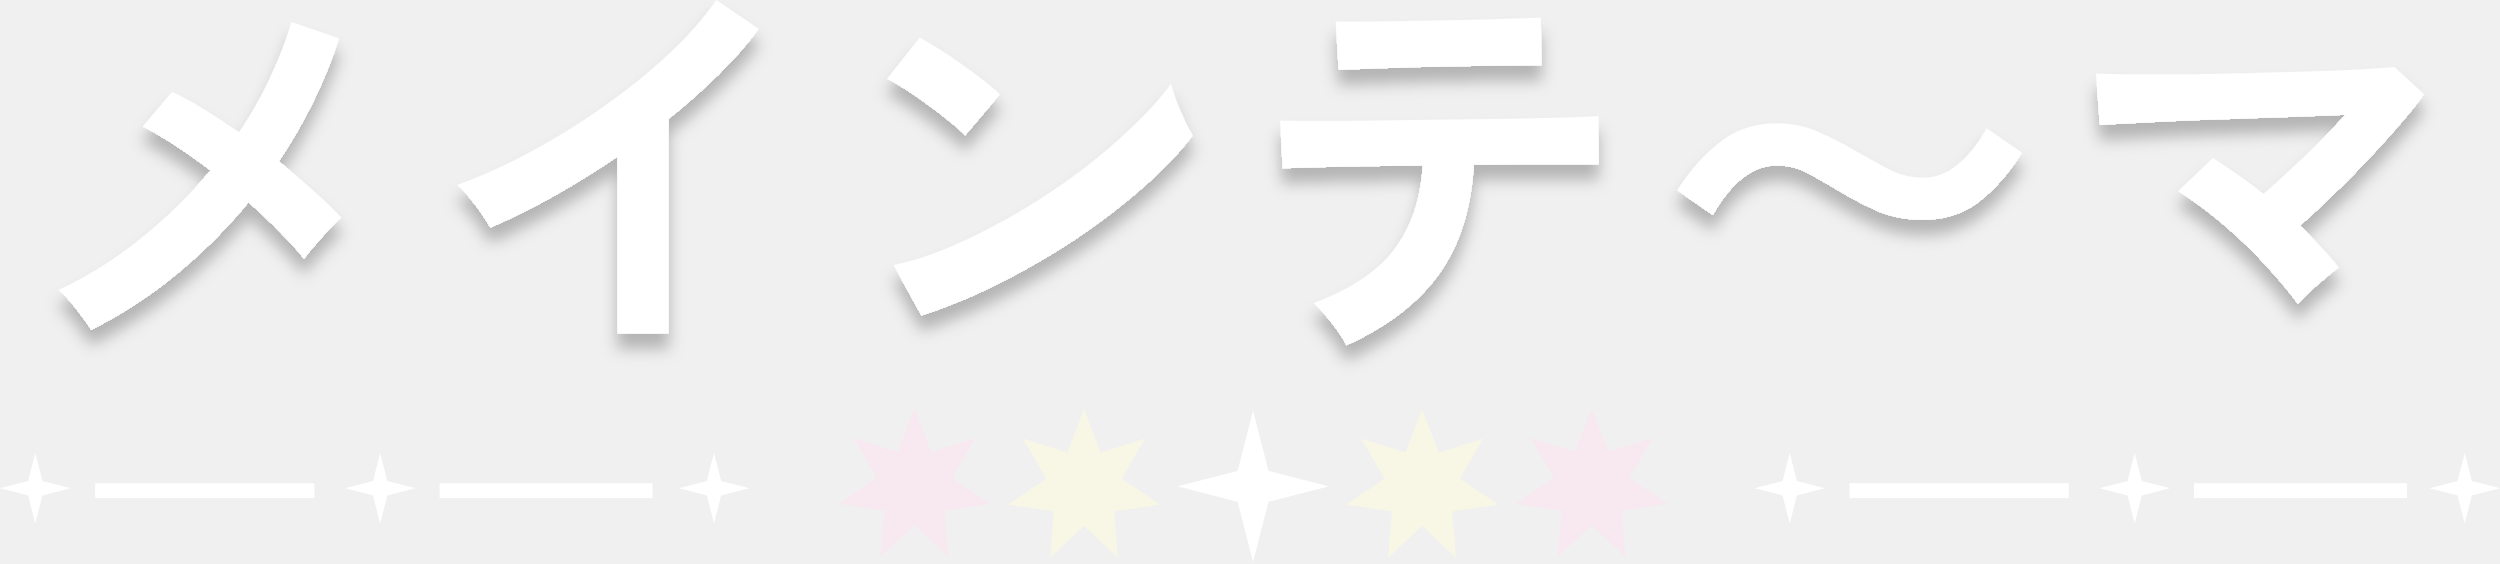
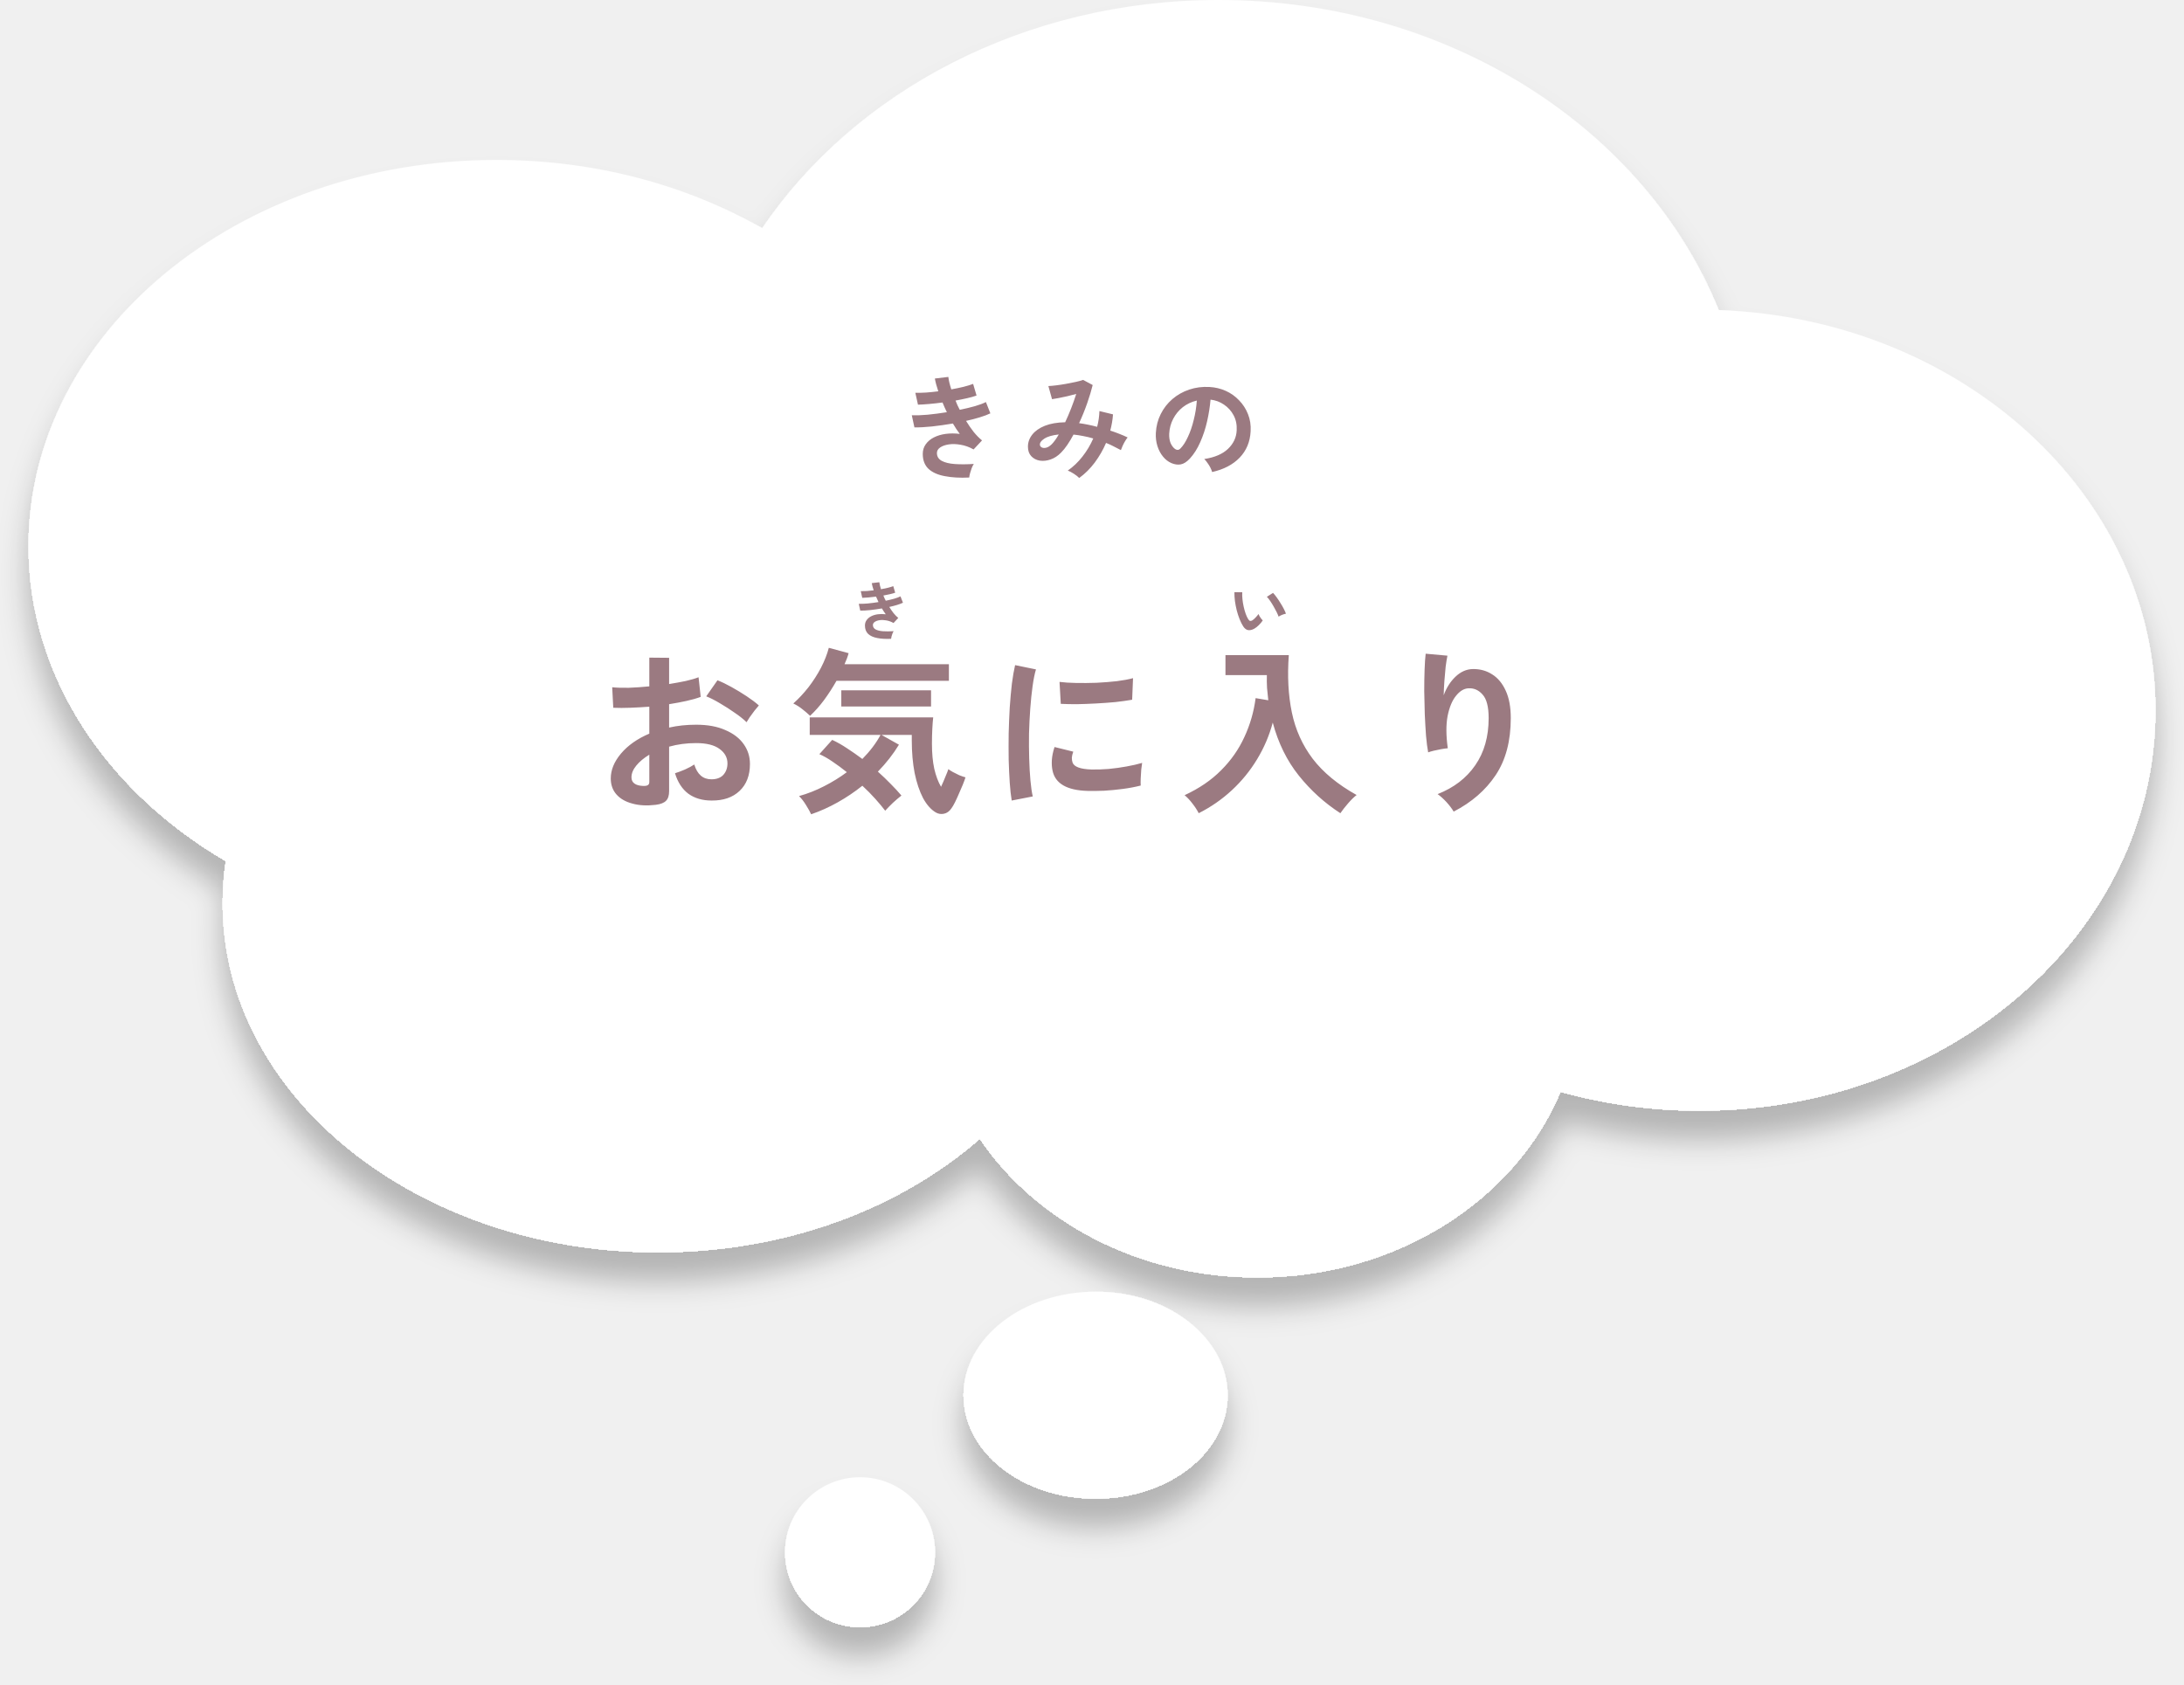
- <svg xmlns="http://www.w3.org/2000/svg" width="674" height="152" viewBox="0 0 674 152" fill="none">
-   <g filter="url(#filter0_d_0_1)">
-     <path d="M24.59 88.891C23.635 87.349 22.276 85.477 20.514 83.273C18.825 81.07 17.246 79.382 15.777 78.207C23.635 74.535 31.015 69.909 37.918 64.328C44.894 58.747 51.172 52.615 56.753 45.932C53.376 43.362 50.108 41.049 46.95 38.993C43.792 36.937 40.965 35.321 38.468 34.146L46.399 24.784C49.116 26.032 52.017 27.611 55.101 29.52C58.185 31.429 61.306 33.486 64.464 35.688C67.695 30.915 70.486 25.995 72.835 20.928C75.259 15.861 77.168 10.868 78.563 5.948L91.451 10.354C87.559 22.103 82.125 33.155 75.148 43.509C78.453 46.153 81.574 48.796 84.511 51.44C87.449 54.01 89.945 56.434 92.002 58.71C90.974 59.591 89.799 60.729 88.477 62.125C87.228 63.446 86.017 64.805 84.842 66.2C83.667 67.522 82.712 68.697 81.978 69.725C80.216 67.522 78.013 65.099 75.369 62.455C72.799 59.811 70.008 57.168 66.997 54.524C61.196 61.574 54.734 68.036 47.611 73.911C40.488 79.785 32.814 84.779 24.59 88.891ZM166.463 89.882V42.187C160.882 46.006 155.154 49.568 149.28 52.872C143.479 56.103 137.787 58.93 132.206 61.354C131.619 60.252 130.811 58.967 129.783 57.498C128.755 56.03 127.654 54.598 126.479 53.202C125.377 51.807 124.276 50.706 123.174 49.898C129.563 47.621 136.172 44.647 143.001 40.976C149.831 37.304 156.403 33.228 162.718 28.749C169.107 24.27 174.945 19.57 180.232 14.65C185.519 9.73 189.815 4.846 193.12 -0L204.575 7.82C201.418 12.006 197.746 16.155 193.56 20.267C189.448 24.306 185.005 28.235 180.232 32.053V89.882H166.463ZM248.415 85.036L240.925 71.487C246.139 70.386 251.61 68.587 257.337 66.09C263.139 63.52 268.94 60.546 274.741 57.168C280.542 53.717 286.05 50.045 291.264 46.153C296.478 42.187 301.177 38.185 305.363 34.146C309.622 30.108 313.074 26.252 315.717 22.581C316.011 23.829 316.488 25.371 317.149 27.207C317.883 29.043 318.654 30.842 319.462 32.604C320.27 34.293 320.968 35.615 321.555 36.57C317.957 41.196 313.441 45.896 308.007 50.669C302.646 55.369 296.698 59.922 290.162 64.328C283.627 68.66 276.797 72.626 269.674 76.224C262.551 79.822 255.465 82.76 248.415 85.036ZM260.201 36.46C259.247 35.431 257.888 34.22 256.126 32.825C254.437 31.429 252.527 29.961 250.398 28.419C248.342 26.877 246.322 25.481 244.34 24.233C242.357 22.911 240.631 21.92 239.163 21.259L247.975 10.134C249.443 10.941 251.169 11.969 253.152 13.218C255.134 14.466 257.154 15.825 259.21 17.293C261.34 18.762 263.322 20.231 265.158 21.699C266.994 23.095 268.463 24.343 269.564 25.445L260.201 36.46ZM362.972 93.077C362.458 91.975 361.687 90.69 360.659 89.222C359.63 87.753 358.529 86.358 357.354 85.036C356.179 83.641 355.114 82.539 354.16 81.731C364.147 77.986 371.38 73.176 375.859 67.302C380.412 61.354 382.982 53.79 383.57 44.611C377.769 44.684 372.188 44.758 366.827 44.831C361.54 44.904 357.024 45.015 353.278 45.161C349.533 45.235 347.037 45.308 345.788 45.382L345.127 32.494C346.009 32.568 348.101 32.604 351.406 32.604C354.71 32.604 358.786 32.604 363.633 32.604C368.479 32.531 373.73 32.457 379.384 32.384C385.112 32.311 390.803 32.237 396.457 32.164C402.112 32.09 407.362 32.017 412.209 31.943C417.129 31.797 421.241 31.686 424.546 31.613C427.924 31.466 430.053 31.356 430.935 31.282L431.045 44.28C430.09 44.28 428.181 44.28 425.317 44.28C422.453 44.28 418.928 44.28 414.742 44.28C410.557 44.28 406.004 44.317 401.084 44.39C400.496 44.39 399.872 44.39 399.211 44.39C398.624 44.39 398 44.39 397.339 44.39C396.678 56.36 393.52 66.237 387.866 74.021C382.285 81.731 373.987 88.083 362.972 93.077ZM360.879 18.835L360.108 5.838C360.989 5.838 362.825 5.838 365.615 5.838C368.406 5.838 371.747 5.801 375.639 5.728C379.531 5.654 383.607 5.581 387.866 5.507C392.125 5.434 396.2 5.36 400.092 5.287C403.984 5.14 407.289 5.03 410.006 4.957C412.796 4.883 414.596 4.81 415.403 4.736L415.624 17.624C414.669 17.55 412.796 17.55 410.006 17.624C407.289 17.624 404.021 17.66 400.203 17.734C396.457 17.807 392.492 17.881 388.306 17.954C384.194 18.028 380.229 18.138 376.41 18.285C372.591 18.358 369.287 18.468 366.496 18.615C363.779 18.689 361.907 18.762 360.879 18.835ZM518.394 59.261C514.135 59.261 510.28 58.563 506.828 57.168C503.45 55.699 500.256 54.084 497.245 52.321C494.087 50.412 491.04 48.65 488.103 47.034C485.239 45.419 482.191 44.611 478.96 44.611C476.463 44.611 474.113 45.272 471.91 46.593C469.781 47.842 467.872 49.494 466.183 51.55C464.494 53.533 463.025 55.662 461.777 57.939L452.194 51.33C455.718 45.822 459.61 41.453 463.869 38.222C468.129 34.917 473.159 33.265 478.96 33.265C482.926 33.265 486.597 33.999 489.975 35.468C493.427 36.937 496.694 38.589 499.779 40.425C503.01 42.261 506.131 43.986 509.141 45.602C512.152 47.144 515.236 47.915 518.394 47.915C520.964 47.915 523.314 47.291 525.444 46.043C527.573 44.721 529.482 43.069 531.171 41.086C532.934 39.03 534.403 36.863 535.577 34.587L545.161 41.196C541.636 46.703 537.744 51.11 533.485 54.414C529.225 57.645 524.195 59.261 518.394 59.261ZM619.512 81.952C617.676 79.382 615.473 76.665 612.903 73.801C610.333 70.863 607.579 67.999 604.642 65.209C601.704 62.418 598.73 59.848 595.72 57.498C592.709 55.148 589.882 53.166 587.238 51.55L596.601 42.628C598.73 43.95 600.97 45.455 603.32 47.144C605.67 48.76 607.983 50.485 610.259 52.321C612.462 50.412 614.849 48.246 617.419 45.822C620.063 43.399 622.67 40.902 625.24 38.332C627.81 35.762 630.197 33.302 632.4 30.952C628.214 31.099 623.514 31.282 618.3 31.503C613.16 31.65 607.873 31.833 602.439 32.053C597.078 32.2 591.938 32.384 587.018 32.604C582.171 32.825 577.875 33.045 574.13 33.265C570.458 33.412 567.778 33.559 566.089 33.706L565.098 19.827C567.594 19.974 570.972 20.047 575.232 20.047C579.564 20.047 584.374 20.047 589.661 20.047C595.022 19.974 600.493 19.864 606.074 19.717C611.728 19.57 617.125 19.423 622.266 19.276C627.48 19.129 632.106 18.946 636.145 18.725C640.257 18.505 643.378 18.285 645.508 18.064L653.549 25.445C651.786 27.868 649.583 30.585 646.94 33.596C644.369 36.606 641.542 39.727 638.458 42.958C635.447 46.19 632.326 49.347 629.095 52.431C625.938 55.516 622.927 58.306 620.063 60.803C622.046 62.712 623.918 64.621 625.681 66.531C627.516 68.44 629.132 70.312 630.527 72.148C629.572 72.809 628.398 73.727 627.002 74.902C625.607 76.077 624.212 77.289 622.817 78.537C621.495 79.785 620.393 80.924 619.512 81.952Z" fill="white" />
+ <svg xmlns="http://www.w3.org/2000/svg" width="306" height="236" viewBox="0 0 306 236" fill="none">
+   <g filter="url(#filter0_d_701_17)">
+     <path d="M302 99.515C302 69.31 274.84 44.679 240.806 43.446C230.571 18.129 203.064 0 170.737 0C143.54 0 119.755 12.833 106.797 31.982C96.22 25.948 83.39 22.413 69.56 22.413C33.353 22.413 4 46.637 4 76.518C4 94.74 14.915 110.857 31.644 120.661C31.349 122.611 31.197 124.597 31.197 126.61C31.197 153.603 58.512 175.485 92.207 175.485C110.058 175.485 126.119 169.343 137.276 159.553C145.163 171.198 159.632 179 176.174 179C195.67 179 212.284 168.164 218.643 152.975C224.785 154.702 231.332 155.634 238.126 155.634C273.403 155.634 302 130.509 302 99.515Z" fill="white" />
+     <path d="M120.5 228C126.299 228 131 223.299 131 217.5C131 211.701 126.299 207 120.5 207C114.701 207 110 211.701 110 217.5C110 223.299 114.701 228 120.5 228Z" fill="white" />
+     <path d="M153.5 210C163.717 210 172 203.508 172 195.5C172 187.492 163.717 181 153.5 181C143.283 181 135 187.492 135 195.5C135 203.508 143.283 210 153.5 210Z" fill="white" />
  </g>
-   <path d="M482.5 122.12L484.453 129.696L492 131.62L484.453 133.573L482.5 141.12L480.576 133.573L473 131.62L480.576 129.696L482.5 122.12Z" fill="white" />
-   <path d="M575.5 122.12L577.424 129.696L585 131.62L577.424 133.573L575.5 141.12L573.576 133.573L566 131.62L573.576 129.696L575.5 122.12Z" fill="white" />
-   <path d="M591.511 132.28H648.922" stroke="white" stroke-width="4" stroke-miterlimit="10" />
-   <path d="M664.5 122.12L666.424 129.696L674 131.62L666.424 133.573L664.5 141.12L662.547 133.573L655 131.62L662.547 129.696L664.5 122.12Z" fill="white" />
-   <path d="M498.64 132.28H557.74" stroke="white" stroke-width="4" stroke-miterlimit="10" />
-   <path d="M9.5 122.12L11.453 129.696L19 131.62L11.453 133.573L9.5 141.12L7.576 133.573L0 131.62L7.576 129.696L9.5 122.12Z" fill="white" />
-   <path d="M102.5 122.12L104.424 129.696L112 131.62L104.424 133.573L102.5 141.12L100.576 133.573L93 131.62L100.576 129.696L102.5 122.12Z" fill="white" />
-   <path d="M118.511 132.28H175.922" stroke="white" stroke-width="4" stroke-miterlimit="10" />
-   <path d="M192.5 122.12L194.424 129.696L202 131.62L194.424 133.573L192.5 141.12L190.547 133.573L183 131.62L190.547 129.696L192.5 122.12Z" fill="white" />
-   <path d="M25.64 132.28H84.74" stroke="white" stroke-width="4" stroke-miterlimit="10" />
-   <path d="M337.824 110.717L341.986 126.96L358.228 131.121L341.986 135.283L337.824 151.526L333.663 135.283L317.42 131.121L333.663 126.96L337.824 110.717Z" fill="white" />
-   <path d="M383.394 110.313L387.907 121.99L399.865 118.232L393.543 129.067L403.939 136.055L391.542 137.864L392.542 150.366L383.394 141.78L374.263 150.366L375.264 137.864L362.849 136.055L373.245 129.067L366.923 118.232L378.881 121.99L383.394 110.313Z" fill="#F8F6E5" />
-   <path d="M292.255 110.313L296.767 121.99L308.725 118.232L302.404 129.067L312.799 136.055L300.385 137.864L301.386 150.366L292.255 141.78L283.106 150.366L284.107 137.864L271.71 136.055L282.105 129.067L275.784 118.232L287.742 121.99L292.255 110.313Z" fill="#F8F6E5" />
-   <path d="M246.545 110.12L251.057 121.797L263.015 118.039L256.694 128.874L267.089 135.862L254.675 137.671L255.676 150.173L246.545 141.587L237.396 150.173L238.397 137.671L226 135.862L236.395 128.874L230.074 118.039L242.032 121.797L246.545 110.12Z" fill="#F7E9EF" />
-   <path d="M429.104 110.12L433.617 121.797L445.575 118.039L439.253 128.874L449.649 135.862L437.234 137.671L438.235 150.173L429.104 141.587L419.955 150.173L420.956 137.671L408.559 135.862L418.955 128.874L412.633 118.039L424.591 121.797L429.104 110.12Z" fill="#F7E9EF" />
+   <path d="M91.875 112.775C90.642 112.925 89.55 112.867 88.6 112.6C87.65 112.35 86.908 111.925 86.375 111.325C85.842 110.725 85.575 109.975 85.575 109.075C85.575 107.892 86.05 106.733 87 105.6C87.967 104.45 89.292 103.517 90.975 102.8V99.025C90.058 99.092 89.167 99.142 88.3 99.175C87.45 99.208 86.658 99.208 85.925 99.175L85.775 96.3C86.408 96.367 87.183 96.392 88.1 96.375C89.017 96.342 89.975 96.275 90.975 96.175V92.15L93.75 92.175V95.85C94.583 95.717 95.358 95.575 96.075 95.425C96.808 95.258 97.408 95.083 97.875 94.9L98.175 97.65C97.592 97.867 96.917 98.058 96.15 98.225C95.383 98.392 94.583 98.542 93.75 98.675V101.95C94.333 101.817 94.942 101.717 95.575 101.65C96.208 101.583 96.867 101.55 97.55 101.55C99.15 101.55 100.508 101.8 101.625 102.3C102.758 102.783 103.617 103.442 104.2 104.275C104.783 105.092 105.075 106.017 105.075 107.05C105.075 108.65 104.592 109.908 103.625 110.825C102.658 111.742 101.35 112.192 99.7 112.175C98.417 112.175 97.333 111.858 96.45 111.225C95.583 110.575 94.958 109.617 94.575 108.35C94.958 108.233 95.425 108.058 95.975 107.825C96.525 107.575 96.958 107.342 97.275 107.125C97.692 108.508 98.492 109.2 99.675 109.2C100.408 109.2 100.967 108.992 101.35 108.575C101.733 108.142 101.925 107.608 101.925 106.975C101.925 106.158 101.558 105.483 100.825 104.95C100.092 104.4 98.992 104.125 97.525 104.125C96.192 104.125 94.933 104.292 93.75 104.625V110.85C93.75 111.467 93.608 111.917 93.325 112.2C93.042 112.5 92.558 112.692 91.875 112.775ZM104.6 101.2C104.2 100.8 103.658 100.367 102.975 99.9C102.292 99.417 101.592 98.967 100.875 98.55C100.158 98.117 99.517 97.792 98.95 97.575L100.525 95.325C101.125 95.558 101.783 95.875 102.5 96.275C103.217 96.675 103.917 97.1 104.6 97.55C105.283 98 105.858 98.433 106.325 98.85C106.158 99.033 105.95 99.283 105.7 99.6C105.467 99.917 105.242 100.225 105.025 100.525C104.825 100.825 104.683 101.05 104.6 101.2ZM90.075 110.125C90.392 110.142 90.617 110.108 90.75 110.025C90.9 109.942 90.975 109.792 90.975 109.575V105.75C90.208 106.217 89.6 106.725 89.15 107.275C88.7 107.825 88.475 108.375 88.475 108.925C88.475 109.308 88.617 109.6 88.9 109.8C89.183 110 89.575 110.108 90.075 110.125ZM113.65 114.1C113.5 113.767 113.258 113.333 112.925 112.8C112.608 112.283 112.283 111.867 111.95 111.55C113.15 111.217 114.317 110.758 115.45 110.175C116.6 109.592 117.667 108.933 118.65 108.2C117.983 107.667 117.317 107.175 116.65 106.725C116 106.275 115.383 105.925 114.8 105.675L116.6 103.675C117.283 103.992 117.975 104.383 118.675 104.85C119.392 105.317 120.108 105.817 120.825 106.35C121.908 105.25 122.758 104.125 123.375 102.975H113.45V100.525H130.75C130.7 100.958 130.658 101.5 130.625 102.15C130.592 102.783 130.575 103.475 130.575 104.225C130.575 105.558 130.683 106.725 130.9 107.725C131.133 108.725 131.45 109.567 131.85 110.25C132.083 109.75 132.292 109.267 132.475 108.8C132.675 108.333 132.808 107.992 132.875 107.775C133.025 107.892 133.233 108.025 133.5 108.175C133.783 108.325 134.083 108.475 134.4 108.625C134.733 108.758 135.025 108.858 135.275 108.925C135.192 109.192 135.067 109.533 134.9 109.95C134.733 110.35 134.55 110.775 134.35 111.225C134.167 111.658 133.983 112.058 133.8 112.425C133.617 112.792 133.45 113.075 133.3 113.275C133.017 113.692 132.667 113.942 132.25 114.025C131.85 114.108 131.475 114.05 131.125 113.85C130.442 113.45 129.842 112.775 129.325 111.825C128.825 110.858 128.433 109.692 128.15 108.325C127.883 106.942 127.75 105.425 127.75 103.775V102.975H123.5L125.95 104.35C125.15 105.667 124.167 106.925 123 108.125C123.633 108.692 124.225 109.258 124.775 109.825C125.342 110.392 125.85 110.942 126.3 111.475C125.917 111.775 125.517 112.117 125.1 112.5C124.683 112.9 124.325 113.267 124.025 113.6C123.658 113.117 123.2 112.567 122.65 111.95C122.1 111.333 121.492 110.717 120.825 110.1C119.742 110.967 118.592 111.742 117.375 112.425C116.158 113.108 114.917 113.667 113.65 114.1ZM113.5 100.3C113.183 100 112.833 99.7 112.45 99.4C112.067 99.083 111.633 98.808 111.15 98.575C111.9 97.908 112.608 97.15 113.275 96.3C113.942 95.433 114.525 94.525 115.025 93.575C115.525 92.608 115.892 91.675 116.125 90.775L118.9 91.525C118.833 91.775 118.75 92.033 118.65 92.3C118.55 92.55 118.442 92.808 118.325 93.075H132.95V95.4H117.2C116.683 96.317 116.108 97.208 115.475 98.075C114.842 98.925 114.183 99.667 113.5 100.3ZM117.875 99V96.725H130.45V99H117.875ZM141.75 112.175C141.633 111.492 141.542 110.658 141.475 109.675C141.408 108.675 141.358 107.592 141.325 106.425C141.308 105.242 141.308 104.025 141.325 102.775C141.358 101.525 141.408 100.308 141.475 99.125C141.558 97.925 141.658 96.817 141.775 95.8C141.908 94.783 142.058 93.917 142.225 93.2L145.15 93.8C144.967 94.4 144.808 95.183 144.675 96.15C144.542 97.1 144.433 98.15 144.35 99.3C144.267 100.433 144.208 101.6 144.175 102.8C144.158 104 144.167 105.167 144.2 106.3C144.233 107.433 144.292 108.458 144.375 109.375C144.458 110.292 144.567 111.033 144.7 111.6L141.75 112.175ZM152.375 110.825C149.492 110.742 147.858 109.8 147.475 108C147.375 107.55 147.342 107.05 147.375 106.5C147.408 105.95 147.533 105.342 147.75 104.675L150.375 105.325C150.258 105.642 150.192 105.925 150.175 106.175C150.175 106.425 150.208 106.65 150.275 106.85C150.492 107.45 151.375 107.775 152.925 107.825C153.675 107.842 154.475 107.817 155.325 107.75C156.192 107.667 157.033 107.55 157.85 107.4C158.683 107.25 159.408 107.083 160.025 106.9C159.992 107.133 159.95 107.45 159.9 107.85C159.867 108.25 159.842 108.658 159.825 109.075C159.808 109.475 159.808 109.808 159.825 110.075C159.042 110.275 158.2 110.433 157.3 110.55C156.417 110.667 155.542 110.75 154.675 110.8C153.825 110.833 153.058 110.842 152.375 110.825ZM148.625 98.625L148.45 95.55C149.083 95.633 149.858 95.683 150.775 95.7C151.692 95.717 152.642 95.708 153.625 95.675C154.625 95.625 155.575 95.55 156.475 95.45C157.392 95.333 158.15 95.192 158.75 95.025L158.625 98.05C157.958 98.167 157.183 98.275 156.3 98.375C155.417 98.458 154.5 98.525 153.55 98.575C152.617 98.625 151.717 98.658 150.85 98.675C150 98.675 149.258 98.658 148.625 98.625ZM167.95 113.95C167.733 113.517 167.442 113.067 167.075 112.6C166.725 112.133 166.358 111.742 165.975 111.425C168.025 110.475 169.733 109.308 171.1 107.925C172.483 106.542 173.567 104.992 174.35 103.275C175.15 101.558 175.675 99.742 175.925 97.825L177.7 98.125C177.633 97.558 177.575 96.983 177.525 96.4C177.492 95.817 177.483 95.217 177.5 94.6H171.7V91.8H180.575C180.358 94.733 180.5 97.408 181 99.825C181.5 102.242 182.475 104.408 183.925 106.325C185.392 108.242 187.442 109.933 190.075 111.4C189.708 111.683 189.308 112.075 188.875 112.575C188.442 113.075 188.083 113.533 187.8 113.95C185.583 112.517 183.642 110.758 181.975 108.675C180.308 106.592 179.092 104.117 178.325 101.25C177.842 103.067 177.108 104.783 176.125 106.4C175.158 108 173.983 109.442 172.6 110.725C171.217 112.008 169.667 113.083 167.95 113.95ZM203.675 113.725C203.442 113.325 203.108 112.883 202.675 112.4C202.242 111.933 201.825 111.558 201.425 111.275C203.708 110.375 205.467 109.025 206.7 107.225C207.95 105.425 208.575 103.225 208.575 100.625C208.575 99.042 208.292 97.942 207.725 97.325C207.175 96.692 206.508 96.4 205.725 96.45C205.108 96.483 204.533 96.833 204 97.5C203.467 98.15 203.075 99.092 202.825 100.325C202.592 101.558 202.6 103.067 202.85 104.85C202.617 104.867 202.308 104.908 201.925 104.975C201.558 105.042 201.2 105.117 200.85 105.2C200.517 105.283 200.267 105.358 200.1 105.425C199.983 104.808 199.883 104.033 199.8 103.1C199.733 102.167 199.675 101.158 199.625 100.075C199.592 98.992 199.567 97.908 199.55 96.825C199.55 95.742 199.567 94.742 199.6 93.825C199.633 92.908 199.683 92.167 199.75 91.6L202.8 91.875C202.717 92.275 202.633 92.792 202.55 93.425C202.483 94.042 202.425 94.7 202.375 95.4C202.325 96.1 202.292 96.775 202.275 97.425C202.658 96.375 203.208 95.508 203.925 94.825C204.658 94.125 205.467 93.767 206.35 93.75C207.367 93.733 208.275 93.983 209.075 94.5C209.875 95 210.508 95.767 210.975 96.8C211.442 97.817 211.675 99.092 211.675 100.625C211.675 103.842 210.967 106.508 209.55 108.625C208.15 110.725 206.192 112.425 203.675 113.725Z" fill="#9B7A81" />
+   <path d="M135.8 66.912C134.499 66.976 133.357 66.912 132.376 66.72C131.395 66.539 130.632 66.197 130.088 65.696C129.555 65.184 129.288 64.485 129.288 63.6C129.288 63.088 129.427 62.64 129.704 62.256C129.981 61.861 130.36 61.541 130.84 61.296C131.32 61.051 131.869 60.885 132.488 60.8C133.117 60.715 133.779 60.715 134.472 60.8C134.301 60.576 134.136 60.341 133.976 60.096C133.816 59.851 133.661 59.6 133.512 59.344C132.509 59.515 131.528 59.653 130.568 59.76C129.619 59.856 128.803 59.899 128.12 59.888L127.752 58.192C128.349 58.213 129.085 58.187 129.96 58.112C130.835 58.027 131.736 57.909 132.664 57.76C132.44 57.301 132.237 56.848 132.056 56.4C131.416 56.485 130.792 56.555 130.184 56.608C129.587 56.661 129.064 56.693 128.616 56.704L128.248 55.04C128.685 55.051 129.181 55.04 129.736 55.008C130.301 54.965 130.877 54.907 131.464 54.832C131.229 54.139 131.069 53.541 130.984 53.04L132.872 52.816C132.925 53.296 133.064 53.877 133.288 54.56C133.885 54.453 134.451 54.336 134.984 54.208C135.528 54.069 135.981 53.931 136.344 53.792L136.824 55.424C136.472 55.552 136.04 55.675 135.528 55.792C135.016 55.909 134.467 56.021 133.88 56.128C133.965 56.341 134.056 56.56 134.152 56.784C134.259 56.997 134.365 57.211 134.472 57.424C135.251 57.264 135.96 57.093 136.6 56.912C137.251 56.72 137.763 56.528 138.136 56.336L138.76 57.92C138.365 58.112 137.869 58.299 137.272 58.48C136.685 58.661 136.045 58.827 135.352 58.976C135.693 59.531 136.051 60.048 136.424 60.528C136.808 60.997 137.197 61.392 137.592 61.712L136.408 62.976C135.8 62.635 135.192 62.416 134.584 62.32C133.987 62.213 133.437 62.197 132.936 62.272C132.435 62.347 132.029 62.491 131.72 62.704C131.421 62.917 131.272 63.173 131.272 63.472C131.272 63.963 131.496 64.331 131.944 64.576C132.403 64.821 133.021 64.971 133.8 65.024C134.579 65.077 135.459 65.072 136.44 65.008C136.333 65.168 136.232 65.371 136.136 65.616C136.051 65.851 135.976 66.085 135.912 66.32C135.848 66.555 135.811 66.752 135.8 66.912ZM151.208 66.976C151.037 66.795 150.787 66.597 150.456 66.384C150.136 66.181 149.853 66.032 149.608 65.936C150.365 65.413 151.048 64.763 151.656 63.984C152.275 63.195 152.781 62.347 153.176 61.44C152.717 61.301 152.253 61.189 151.784 61.104C151.315 61.008 150.856 60.939 150.408 60.896C150.131 61.419 149.843 61.899 149.544 62.336C149.256 62.763 148.963 63.125 148.664 63.424C148.216 63.883 147.725 64.203 147.192 64.384C146.669 64.565 146.163 64.619 145.672 64.544C145.192 64.459 144.797 64.251 144.488 63.92C144.179 63.589 144.024 63.147 144.024 62.592C144.024 61.973 144.227 61.408 144.632 60.896C145.037 60.384 145.624 59.973 146.392 59.664C147.171 59.355 148.12 59.189 149.24 59.168C149.528 58.56 149.805 57.915 150.072 57.232C150.339 56.549 150.579 55.872 150.792 55.2C150.397 55.307 149.981 55.413 149.544 55.52C149.117 55.616 148.712 55.701 148.328 55.776C147.955 55.851 147.645 55.904 147.4 55.936L146.888 54.096C147.165 54.085 147.523 54.053 147.96 54C148.397 53.947 148.856 53.877 149.336 53.792C149.827 53.707 150.285 53.616 150.712 53.52C151.149 53.424 151.496 53.328 151.752 53.232L153.096 53.952C152.915 54.699 152.659 55.547 152.328 56.496C151.997 57.445 151.619 58.379 151.192 59.296C151.597 59.349 152.008 59.419 152.424 59.504C152.851 59.589 153.283 59.691 153.72 59.808C153.816 59.435 153.891 59.067 153.944 58.704C153.997 58.331 154.029 57.963 154.04 57.6L155.944 58.064C155.891 58.811 155.763 59.568 155.56 60.336C155.987 60.475 156.403 60.624 156.808 60.784C157.224 60.944 157.619 61.115 157.992 61.296C157.885 61.424 157.768 61.595 157.64 61.808C157.512 62.021 157.395 62.245 157.288 62.48C157.192 62.704 157.112 62.901 157.048 63.072C156.717 62.891 156.376 62.715 156.024 62.544C155.683 62.363 155.331 62.203 154.968 62.064C154.552 63.035 154.024 63.952 153.384 64.816C152.744 65.669 152.019 66.389 151.208 66.976ZM145.704 62.368C145.725 62.507 145.816 62.619 145.976 62.704C146.136 62.779 146.333 62.789 146.568 62.736C146.813 62.683 147.075 62.523 147.352 62.256C147.501 62.107 147.661 61.915 147.832 61.68C148.003 61.445 148.173 61.179 148.344 60.88C147.437 60.976 146.76 61.173 146.312 61.472C145.864 61.76 145.661 62.059 145.704 62.368ZM169.832 66.144C169.789 65.973 169.709 65.771 169.592 65.536C169.475 65.301 169.336 65.077 169.176 64.864C169.027 64.64 168.877 64.459 168.728 64.32C170.189 64.096 171.299 63.621 172.056 62.896C172.824 62.16 173.229 61.296 173.272 60.304C173.315 59.515 173.171 58.811 172.84 58.192C172.509 57.573 172.056 57.072 171.48 56.688C170.915 56.304 170.291 56.075 169.608 56C169.523 56.992 169.363 58.005 169.128 59.04C168.893 60.075 168.573 61.045 168.168 61.952C167.773 62.859 167.288 63.627 166.712 64.256C166.275 64.725 165.848 64.997 165.432 65.072C165.027 65.147 164.595 65.088 164.136 64.896C163.688 64.704 163.293 64.4 162.952 63.984C162.611 63.568 162.349 63.077 162.168 62.512C161.987 61.936 161.912 61.323 161.944 60.672C161.997 59.701 162.227 58.816 162.632 58.016C163.037 57.205 163.581 56.507 164.264 55.92C164.947 55.333 165.731 54.891 166.616 54.592C167.501 54.293 168.445 54.171 169.448 54.224C170.259 54.267 171.021 54.448 171.736 54.768C172.451 55.088 173.075 55.531 173.608 56.096C174.152 56.651 174.568 57.296 174.856 58.032C175.155 58.768 175.277 59.573 175.224 60.448C175.149 61.909 174.637 63.136 173.688 64.128C172.739 65.109 171.453 65.781 169.832 66.144ZM164.632 62.912C164.749 62.997 164.872 63.04 165 63.04C165.128 63.04 165.256 62.976 165.384 62.848C165.768 62.464 166.12 61.92 166.44 61.216C166.771 60.512 167.043 59.717 167.256 58.832C167.48 57.947 167.624 57.045 167.688 56.128C166.952 56.299 166.296 56.608 165.72 57.056C165.155 57.504 164.707 58.048 164.376 58.688C164.045 59.317 163.859 60.011 163.816 60.768C163.795 61.269 163.859 61.707 164.008 62.08C164.168 62.443 164.376 62.72 164.632 62.912Z" fill="#9B7A81" />
+   <path d="M124.85 89.513C124.118 89.549 123.476 89.513 122.924 89.405C122.372 89.303 121.943 89.111 121.637 88.829C121.337 88.541 121.187 88.148 121.187 87.65C121.187 87.362 121.265 87.11 121.421 86.894C121.577 86.672 121.79 86.492 122.06 86.354C122.33 86.216 122.639 86.123 122.987 86.075C123.341 86.027 123.713 86.027 124.103 86.075C124.007 85.949 123.914 85.817 123.824 85.679C123.734 85.541 123.647 85.4 123.563 85.256C122.999 85.352 122.447 85.43 121.907 85.49C121.373 85.544 120.914 85.568 120.53 85.562L120.323 84.608C120.659 84.62 121.073 84.605 121.565 84.563C122.057 84.515 122.564 84.449 123.086 84.365C122.96 84.107 122.846 83.852 122.744 83.6C122.384 83.648 122.033 83.687 121.691 83.717C121.355 83.747 121.061 83.765 120.809 83.771L120.602 82.835C120.848 82.841 121.127 82.835 121.439 82.817C121.757 82.793 122.081 82.76 122.411 82.718C122.279 82.328 122.189 81.992 122.141 81.71L123.203 81.584C123.233 81.854 123.311 82.181 123.437 82.565C123.773 82.505 124.091 82.439 124.391 82.367C124.697 82.289 124.952 82.211 125.156 82.133L125.426 83.051C125.228 83.123 124.985 83.192 124.697 83.258C124.409 83.324 124.1 83.387 123.77 83.447C123.818 83.567 123.869 83.69 123.923 83.816C123.983 83.936 124.043 84.056 124.103 84.176C124.541 84.086 124.94 83.99 125.3 83.888C125.666 83.78 125.954 83.672 126.164 83.564L126.515 84.455C126.293 84.563 126.014 84.668 125.678 84.77C125.348 84.872 124.988 84.965 124.598 85.049C124.79 85.361 124.991 85.652 125.201 85.922C125.417 86.186 125.636 86.408 125.858 86.588L125.192 87.299C124.85 87.107 124.508 86.984 124.166 86.93C123.83 86.87 123.521 86.861 123.239 86.903C122.957 86.945 122.729 87.026 122.555 87.146C122.387 87.266 122.303 87.41 122.303 87.578C122.303 87.854 122.429 88.061 122.681 88.199C122.939 88.337 123.287 88.421 123.725 88.451C124.163 88.481 124.658 88.478 125.21 88.442C125.15 88.532 125.093 88.646 125.039 88.784C124.991 88.916 124.949 89.048 124.913 89.18C124.877 89.312 124.856 89.423 124.85 89.513Z" fill="#9B7A81" />
+   <path d="M175.744 88.091C175.444 88.259 175.162 88.328 174.898 88.298C174.634 88.262 174.4 88.091 174.196 87.785C174.01 87.497 173.839 87.158 173.683 86.768C173.527 86.378 173.392 85.964 173.278 85.526C173.17 85.088 173.086 84.65 173.026 84.212C172.972 83.774 172.948 83.363 172.954 82.979L174.052 82.988C174.034 83.282 174.043 83.603 174.079 83.951C174.115 84.299 174.172 84.65 174.25 85.004C174.328 85.358 174.421 85.688 174.529 85.994C174.637 86.294 174.754 86.546 174.88 86.75C174.964 86.894 175.054 86.978 175.15 87.002C175.252 87.02 175.36 86.993 175.474 86.921C175.618 86.825 175.768 86.693 175.924 86.525C176.086 86.357 176.221 86.195 176.329 86.039C176.359 86.129 176.407 86.231 176.473 86.345C176.545 86.459 176.62 86.57 176.698 86.678C176.782 86.786 176.857 86.873 176.923 86.939C176.761 87.179 176.575 87.401 176.365 87.605C176.161 87.809 175.954 87.971 175.744 88.091ZM179.146 86.408C179.086 86.234 178.993 86.018 178.867 85.76C178.741 85.502 178.597 85.235 178.435 84.959C178.273 84.677 178.111 84.419 177.949 84.185C177.787 83.945 177.637 83.759 177.499 83.627L178.363 83.078C178.513 83.228 178.678 83.429 178.858 83.681C179.044 83.933 179.224 84.203 179.398 84.491C179.578 84.773 179.737 85.049 179.875 85.319C180.013 85.583 180.112 85.808 180.172 85.994C179.986 86.03 179.797 86.087 179.605 86.165C179.419 86.243 179.266 86.324 179.146 86.408Z" fill="#9B7A81" />
  <defs>
-     <filter id="filter0_d_0_1" x="11.777" y="0" width="645.771" height="101.077" filterUnits="userSpaceOnUse" color-interpolation-filters="sRGB">
+     <filter id="filter0_d_701_17" x="0" y="0" width="306" height="236" filterUnits="userSpaceOnUse" color-interpolation-filters="sRGB">
      <feFlood flood-opacity="0" result="BackgroundImageFix" />
      <feColorMatrix in="SourceAlpha" type="matrix" values="0 0 0 0 0 0 0 0 0 0 0 0 0 0 0 0 0 0 127 0" result="hardAlpha" />
      <feOffset dy="4" />
      <feGaussianBlur stdDeviation="2" />
      <feComposite in2="hardAlpha" operator="out" />
      <feColorMatrix type="matrix" values="0 0 0 0 0 0 0 0 0 0 0 0 0 0 0 0 0 0 0.25 0" />
-       <feBlend mode="normal" in2="BackgroundImageFix" result="effect1_dropShadow_0_1" />
-       <feBlend mode="normal" in="SourceGraphic" in2="effect1_dropShadow_0_1" result="shape" />
+       <feBlend mode="normal" in2="BackgroundImageFix" result="effect1_dropShadow_701_17" />
+       <feBlend mode="normal" in="SourceGraphic" in2="effect1_dropShadow_701_17" result="shape" />
    </filter>
  </defs>
</svg>
